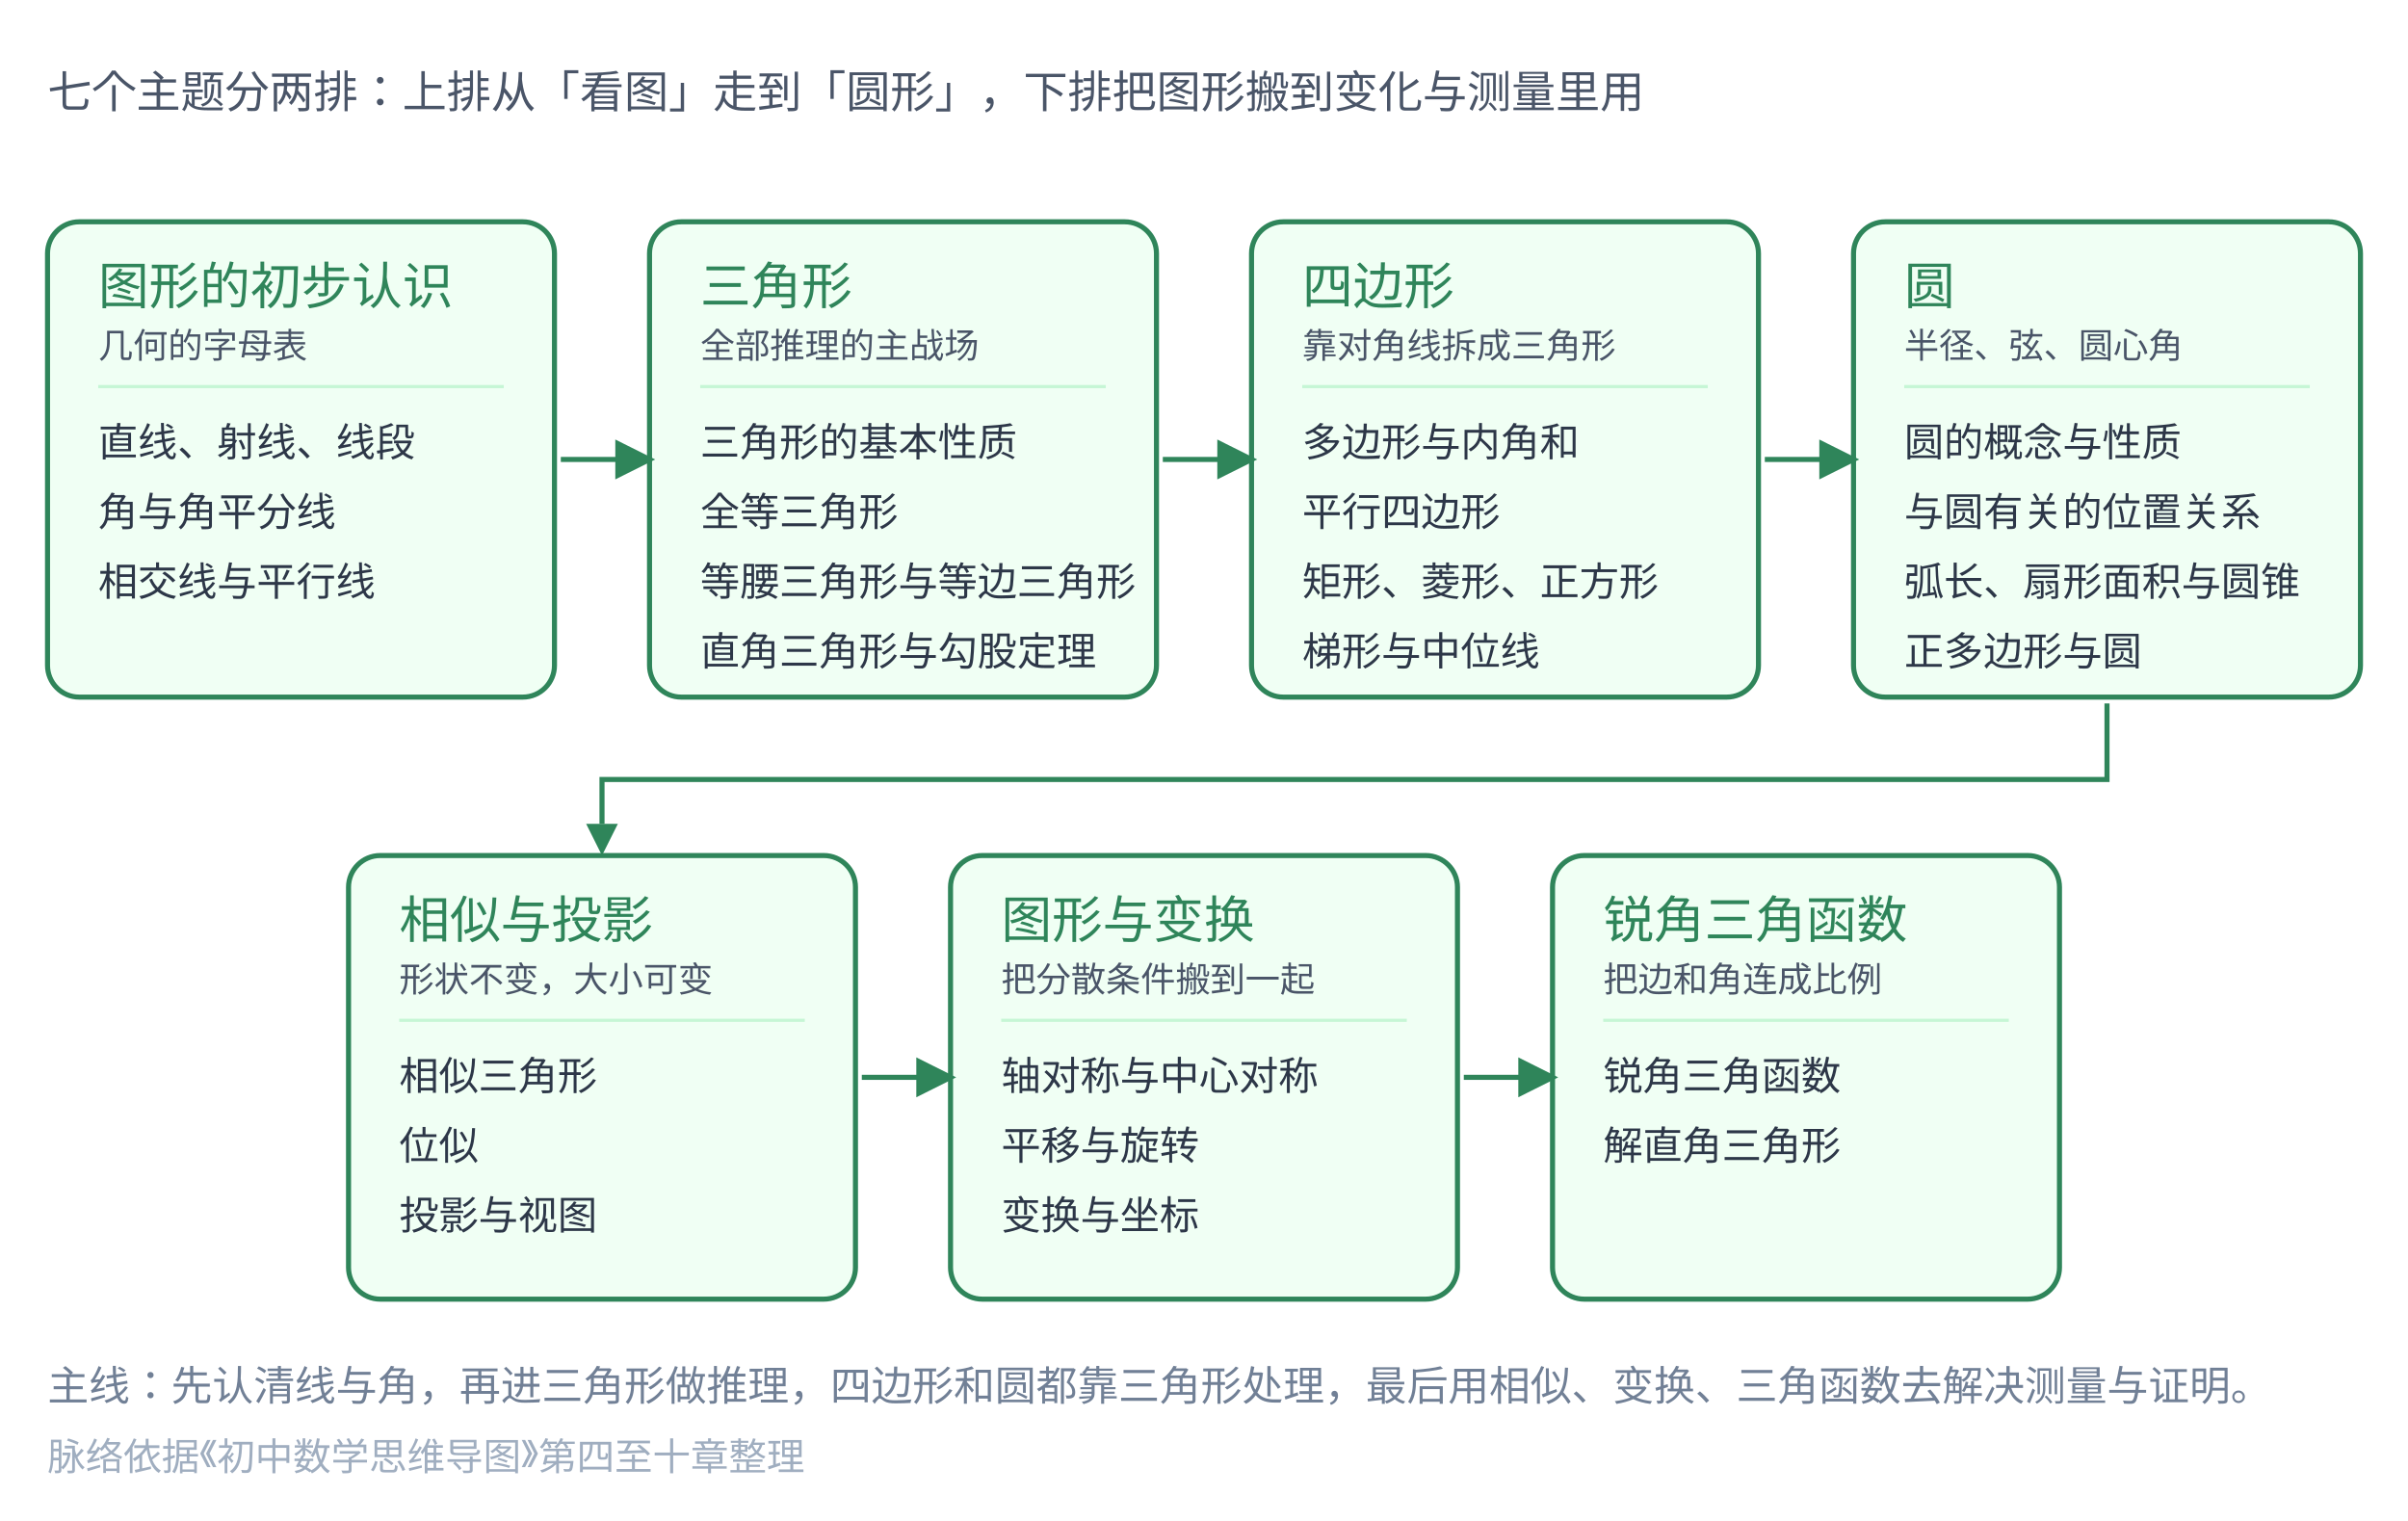
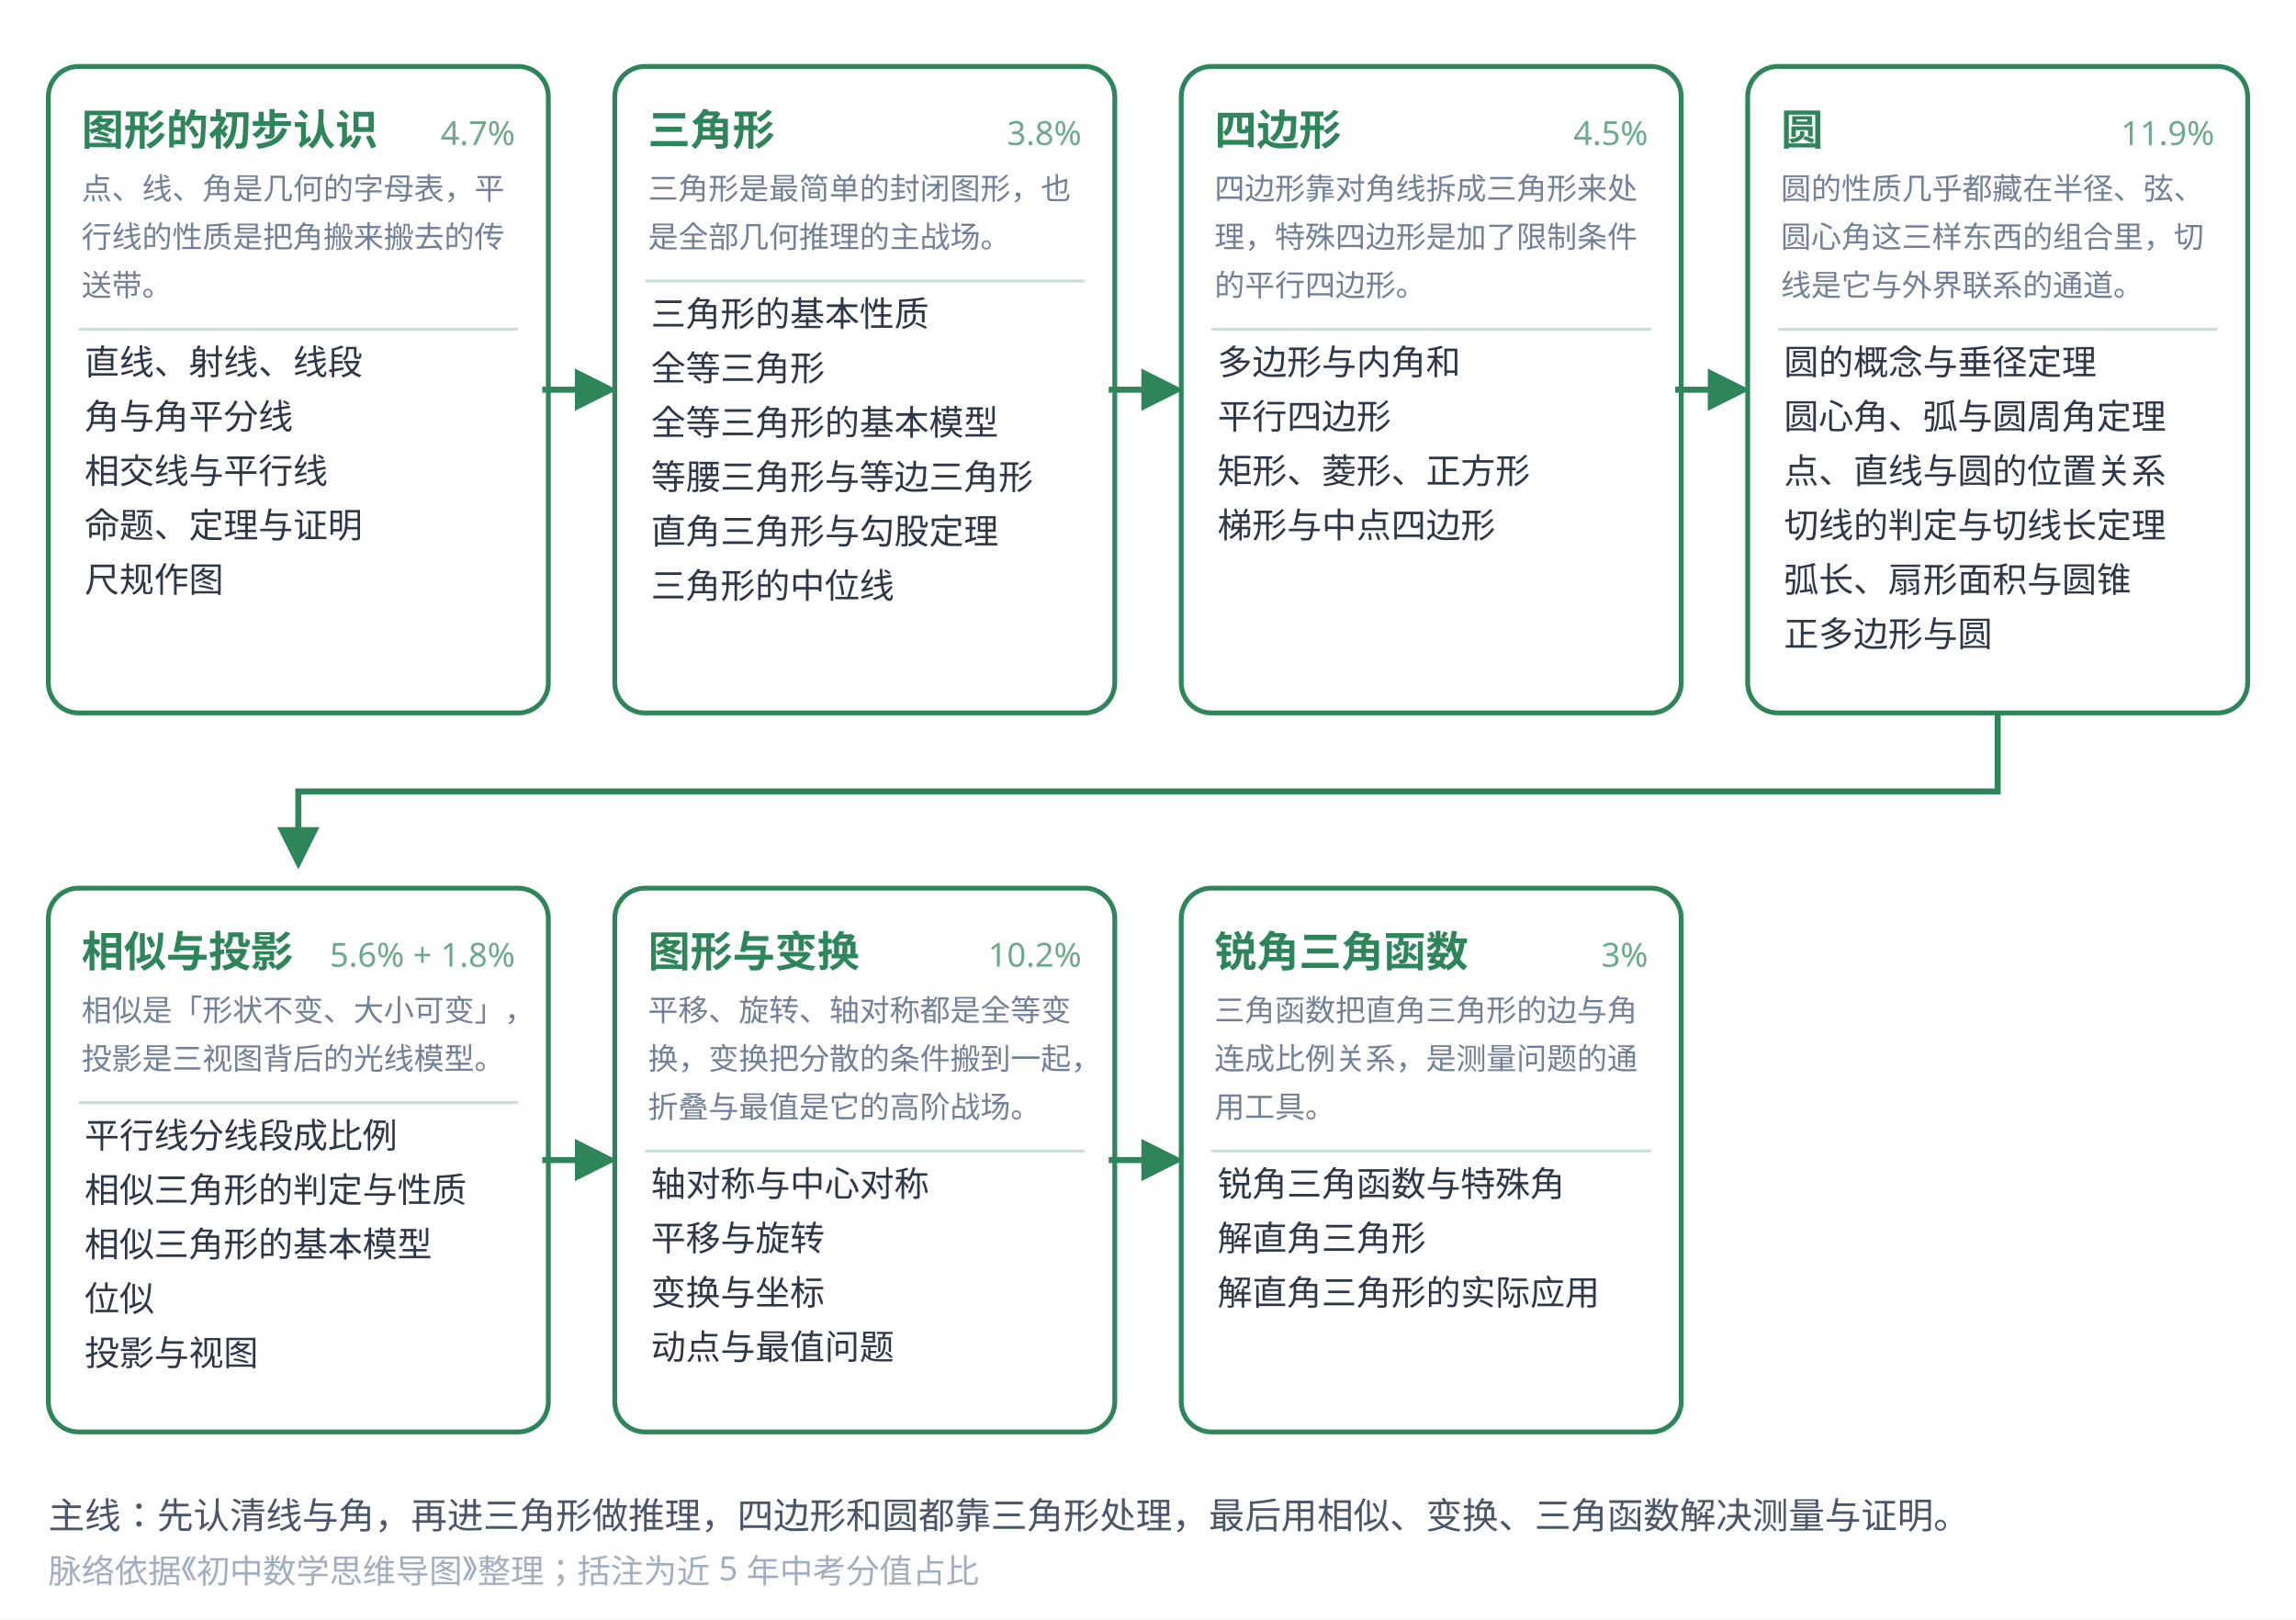
- <svg xmlns="http://www.w3.org/2000/svg" viewBox="0 0 760 480" width="760" height="480" role="img" aria-label="几何领域知识脉络：图形的初步认识、三角形、四边形、圆、相似与投影、图形与变换、锐角三角函数七个主题">
-   <rect width="760" height="480" fill="#ffffff" />
-   <text x="15" y="34" font-size="14" fill="#4a5568">七个主题分两排：上排从「看图」走到「圆形」，下排把图形搬到变化与测量里用</text>
-   <g>
-     <rect x="15" y="70" width="160" height="150" rx="10" fill="#f0fff4" stroke="#2f855a" stroke-width="1.6" />
-     <text x="31" y="96" font-size="16" fill="#2f855a">图形的初步认识</text>
-     <text x="31" y="113" font-size="11" fill="#4a5568">几何的字母表</text>
-     <line x1="31" y1="122" x2="159" y2="122" stroke="#c6f6d5" stroke-width="1" />
-     <g font-size="12.5" fill="#2d3748">
-       <text x="31" y="144">直线、射线、线段</text>
-       <text x="31" y="166">角与角平分线</text>
-       <text x="31" y="188">相交线与平行线</text>
-     </g>
-   </g>
-   <g>
-     <rect x="205" y="70" width="160" height="150" rx="10" fill="#f0fff4" stroke="#2f855a" stroke-width="1.6" />
-     <text x="221" y="96" font-size="16" fill="#2f855a">三角形</text>
-     <text x="221" y="113" font-size="11" fill="#4a5568">全部推理的主战场</text>
-     <line x1="221" y1="122" x2="349" y2="122" stroke="#c6f6d5" stroke-width="1" />
-     <g font-size="12.5" fill="#2d3748">
-       <text x="221" y="144">三角形的基本性质</text>
-       <text x="221" y="166">全等三角形</text>
-       <text x="221" y="188">等腰三角形与等边三角形</text>
-       <text x="221" y="210">直角三角形与勾股定理</text>
-     </g>
-   </g>
-   <g>
-     <rect x="395" y="70" width="160" height="150" rx="10" fill="#f0fff4" stroke="#2f855a" stroke-width="1.6" />
-     <text x="411" y="96" font-size="16" fill="#2f855a">四边形</text>
-     <text x="411" y="113" font-size="11" fill="#4a5568">靠对角线拆成三角形</text>
-     <line x1="411" y1="122" x2="539" y2="122" stroke="#c6f6d5" stroke-width="1" />
-     <g font-size="12.5" fill="#2d3748">
-       <text x="411" y="144">多边形与内角和</text>
-       <text x="411" y="166">平行四边形</text>
-       <text x="411" y="188">矩形、菱形、正方形</text>
-       <text x="411" y="210">梯形与中位线</text>
-     </g>
-   </g>
-   <g>
-     <rect x="585" y="70" width="160" height="150" rx="10" fill="#f0fff4" stroke="#2f855a" stroke-width="1.6" />
-     <text x="601" y="96" font-size="16" fill="#2f855a">圆</text>
-     <text x="601" y="113" font-size="11" fill="#4a5568">半径、弦、圆心角</text>
-     <line x1="601" y1="122" x2="729" y2="122" stroke="#c6f6d5" stroke-width="1" />
-     <g font-size="12.5" fill="#2d3748">
-       <text x="601" y="144">圆的概念与性质</text>
-       <text x="601" y="166">与圆有关的位置关系</text>
-       <text x="601" y="188">弧长、扇形面积与圆锥</text>
-       <text x="601" y="210">正多边形与圆</text>
-     </g>
-   </g>
-   <g stroke="#2f855a" stroke-width="1.6" fill="#2f855a">
-     <line x1="177" y1="145" x2="197" y2="145" />
-     <polygon points="205,145 195,140 195,150" />
-     <line x1="367" y1="145" x2="387" y2="145" />
-     <polygon points="395,145 385,140 385,150" />
-     <line x1="557" y1="145" x2="577" y2="145" />
-     <polygon points="585,145 575,140 575,150" />
-   </g>
-   <path d="M 665 222 L 665 246 L 190 246 L 190 260" fill="none" stroke="#2f855a" stroke-width="1.6" />
-   <polygon points="190,270 185,260 195,260" fill="#2f855a" />
-   <g>
-     <rect x="110" y="270" width="160" height="140" rx="10" fill="#f0fff4" stroke="#2f855a" stroke-width="1.6" />
-     <text x="126" y="296" font-size="16" fill="#2f855a">相似与投影</text>
-     <text x="126" y="313" font-size="11" fill="#4a5568">形状不变，大小可变</text>
-     <line x1="126" y1="322" x2="254" y2="322" stroke="#c6f6d5" stroke-width="1" />
-     <g font-size="12.5" fill="#2d3748">
-       <text x="126" y="344">相似三角形</text>
-       <text x="126" y="366">位似</text>
-       <text x="126" y="388">投影与视图</text>
-     </g>
-   </g>
-   <g>
-     <rect x="300" y="270" width="160" height="140" rx="10" fill="#f0fff4" stroke="#2f855a" stroke-width="1.6" />
-     <text x="316" y="296" font-size="16" fill="#2f855a">图形与变换</text>
-     <text x="316" y="313" font-size="11" fill="#4a5568">把分散条件搬到一起</text>
-     <line x1="316" y1="322" x2="444" y2="322" stroke="#c6f6d5" stroke-width="1" />
-     <g font-size="12.5" fill="#2d3748">
-       <text x="316" y="344">轴对称与中心对称</text>
-       <text x="316" y="366">平移与旋转</text>
-       <text x="316" y="388">变换与坐标</text>
-     </g>
-   </g>
-   <g>
-     <rect x="490" y="270" width="160" height="140" rx="10" fill="#f0fff4" stroke="#2f855a" stroke-width="1.6" />
-     <text x="506" y="296" font-size="16" fill="#2f855a">锐角三角函数</text>
-     <text x="506" y="313" font-size="11" fill="#4a5568">把边和角连成比例</text>
-     <line x1="506" y1="322" x2="634" y2="322" stroke="#c6f6d5" stroke-width="1" />
-     <g font-size="12.5" fill="#2d3748">
-       <text x="506" y="344">锐角三角函数</text>
-       <text x="506" y="366">解直角三角形</text>
-     </g>
-   </g>
-   <g stroke="#2f855a" stroke-width="1.6" fill="#2f855a">
-     <line x1="272" y1="340" x2="292" y2="340" />
-     <polygon points="300,340 290,335 290,345" />
-     <line x1="462" y1="340" x2="482" y2="340" />
-     <polygon points="490,340 480,335 480,345" />
-   </g>
-   <text x="15" y="442" font-size="13" fill="#718096">主线：先认清线与角，再进三角形做推理，四边形和圆都靠三角形处理，最后用相似、变换、三角函数去解决测量与证明。</text>
-   <text x="15" y="464" font-size="12" fill="#a0aec0">脉络依据《初中数学思维导图》第四至十章整理</text>
+ <svg xmlns="http://www.w3.org/2000/svg" viewBox="0 0 760 536.0" width="760" height="536.0" font-family="PingFang SC, Microsoft YaHei, Noto Sans SC, sans-serif">
+   <defs>
+     <marker id="ah-2f855a" viewBox="0 0 10 10" refX="8" refY="5" markerWidth="7" markerHeight="7" orient="auto">
+       <path d="M 0 0 L 10 5 L 0 10 z" fill="#2f855a" />
+     </marker>
+   </defs>
+   <rect width="760" height="536.0" fill="#ffffff" />
+   <rect x="16.0" y="22" width="165.5" height="214" rx="10" fill="#ffffff" stroke="#2f855a" stroke-width="1.6" />
+   <rect x="203.5" y="22" width="165.5" height="214" rx="10" fill="#ffffff" stroke="#2f855a" stroke-width="1.6" />
+   <rect x="391.0" y="22" width="165.5" height="214" rx="10" fill="#ffffff" stroke="#2f855a" stroke-width="1.6" />
+   <rect x="578.5" y="22" width="165.5" height="214" rx="10" fill="#ffffff" stroke="#2f855a" stroke-width="1.6" />
+   <line x1="179.5" y1="129.0" x2="201.5" y2="129.0" stroke="#2f855a" stroke-width="2" marker-end="url(#ah-2f855a)" />
+   <line x1="367.0" y1="129.0" x2="389.0" y2="129.0" stroke="#2f855a" stroke-width="2" marker-end="url(#ah-2f855a)" />
+   <line x1="554.5" y1="129.0" x2="576.5" y2="129.0" stroke="#2f855a" stroke-width="2" marker-end="url(#ah-2f855a)" />
+   <rect x="16.0" y="294.0" width="165.5" height="180" rx="10" fill="#ffffff" stroke="#2f855a" stroke-width="1.6" />
+   <rect x="203.5" y="294.0" width="165.5" height="180" rx="10" fill="#ffffff" stroke="#2f855a" stroke-width="1.6" />
+   <rect x="391.0" y="294.0" width="165.5" height="180" rx="10" fill="#ffffff" stroke="#2f855a" stroke-width="1.6" />
+   <line x1="179.5" y1="384.0" x2="201.5" y2="384.0" stroke="#2f855a" stroke-width="2" marker-end="url(#ah-2f855a)" />
+   <line x1="367.0" y1="384.0" x2="389.0" y2="384.0" stroke="#2f855a" stroke-width="2" marker-end="url(#ah-2f855a)" />
+   <path d="M 661.25 236.0 L 661.25 262.0 L 98.75 262.0 L 98.75 285.0" fill="none" stroke="#2f855a" stroke-width="2" marker-end="url(#ah-2f855a)" />
+   <text x="27.0" y="48" font-size="14" font-weight="600" fill="#2f855a" font-family="PingFang SC, Microsoft YaHei, Noto Sans SC, sans-serif">图形的初步认识</text>
+   <text x="170.5" y="48" font-size="11" fill="#2f855a" fill-opacity="0.7" text-anchor="end" font-family="PingFang SC, Microsoft YaHei, Noto Sans SC, sans-serif">4.7%</text>
+   <text x="27.0" y="66" font-size="10" fill="#718096" font-family="PingFang SC, Microsoft YaHei, Noto Sans SC, sans-serif">点、线、角是几何的字母表，平</text>
+   <text x="27.0" y="82" font-size="10" fill="#718096" font-family="PingFang SC, Microsoft YaHei, Noto Sans SC, sans-serif">行线的性质是把角搬来搬去的传</text>
+   <text x="27.0" y="98" font-size="10" fill="#718096" font-family="PingFang SC, Microsoft YaHei, Noto Sans SC, sans-serif">送带。</text>
+   <line x1="26.0" y1="109" x2="171.5" y2="109" stroke="#2f855a" stroke-opacity="0.25" stroke-width="1" />
+   <text x="28.0" y="124" font-size="11.5" fill="#2d3748" font-family="PingFang SC, Microsoft YaHei, Noto Sans SC, sans-serif">直线、射线、线段</text>
+   <text x="28.0" y="142.0" font-size="11.5" fill="#2d3748" font-family="PingFang SC, Microsoft YaHei, Noto Sans SC, sans-serif">角与角平分线</text>
+   <text x="28.0" y="160.0" font-size="11.5" fill="#2d3748" font-family="PingFang SC, Microsoft YaHei, Noto Sans SC, sans-serif">相交线与平行线</text>
+   <text x="28.0" y="178.0" font-size="11.5" fill="#2d3748" font-family="PingFang SC, Microsoft YaHei, Noto Sans SC, sans-serif">命题、定理与证明</text>
+   <text x="28.0" y="196.0" font-size="11.5" fill="#2d3748" font-family="PingFang SC, Microsoft YaHei, Noto Sans SC, sans-serif">尺规作图</text>
+   <text x="214.5" y="48" font-size="14" font-weight="600" fill="#2f855a" font-family="PingFang SC, Microsoft YaHei, Noto Sans SC, sans-serif">三角形</text>
+   <text x="358.0" y="48" font-size="11" fill="#2f855a" fill-opacity="0.7" text-anchor="end" font-family="PingFang SC, Microsoft YaHei, Noto Sans SC, sans-serif">3.8%</text>
+   <text x="214.5" y="66" font-size="10" fill="#718096" font-family="PingFang SC, Microsoft YaHei, Noto Sans SC, sans-serif">三角形是最简单的封闭图形，也</text>
+   <text x="214.5" y="82" font-size="10" fill="#718096" font-family="PingFang SC, Microsoft YaHei, Noto Sans SC, sans-serif">是全部几何推理的主战场。</text>
+   <line x1="213.5" y1="93" x2="359.0" y2="93" stroke="#2f855a" stroke-opacity="0.25" stroke-width="1" />
+   <text x="215.5" y="108" font-size="11.5" fill="#2d3748" font-family="PingFang SC, Microsoft YaHei, Noto Sans SC, sans-serif">三角形的基本性质</text>
+   <text x="215.5" y="126.0" font-size="11.5" fill="#2d3748" font-family="PingFang SC, Microsoft YaHei, Noto Sans SC, sans-serif">全等三角形</text>
+   <text x="215.5" y="144.0" font-size="11.5" fill="#2d3748" font-family="PingFang SC, Microsoft YaHei, Noto Sans SC, sans-serif">全等三角形的基本模型</text>
+   <text x="215.5" y="162.0" font-size="11.5" fill="#2d3748" font-family="PingFang SC, Microsoft YaHei, Noto Sans SC, sans-serif">等腰三角形与等边三角形</text>
+   <text x="215.5" y="180.0" font-size="11.5" fill="#2d3748" font-family="PingFang SC, Microsoft YaHei, Noto Sans SC, sans-serif">直角三角形与勾股定理</text>
+   <text x="215.5" y="198.0" font-size="11.5" fill="#2d3748" font-family="PingFang SC, Microsoft YaHei, Noto Sans SC, sans-serif">三角形的中位线</text>
+   <text x="402.0" y="48" font-size="14" font-weight="600" fill="#2f855a" font-family="PingFang SC, Microsoft YaHei, Noto Sans SC, sans-serif">四边形</text>
+   <text x="545.5" y="48" font-size="11" fill="#2f855a" fill-opacity="0.7" text-anchor="end" font-family="PingFang SC, Microsoft YaHei, Noto Sans SC, sans-serif">4.5%</text>
+   <text x="402.0" y="66" font-size="10" fill="#718096" font-family="PingFang SC, Microsoft YaHei, Noto Sans SC, sans-serif">四边形靠对角线拆成三角形来处</text>
+   <text x="402.0" y="82" font-size="10" fill="#718096" font-family="PingFang SC, Microsoft YaHei, Noto Sans SC, sans-serif">理，特殊四边形是加了限制条件</text>
+   <text x="402.0" y="98" font-size="10" fill="#718096" font-family="PingFang SC, Microsoft YaHei, Noto Sans SC, sans-serif">的平行四边形。</text>
+   <line x1="401.0" y1="109" x2="546.5" y2="109" stroke="#2f855a" stroke-opacity="0.25" stroke-width="1" />
+   <text x="403.0" y="124" font-size="11.5" fill="#2d3748" font-family="PingFang SC, Microsoft YaHei, Noto Sans SC, sans-serif">多边形与内角和</text>
+   <text x="403.0" y="142.0" font-size="11.5" fill="#2d3748" font-family="PingFang SC, Microsoft YaHei, Noto Sans SC, sans-serif">平行四边形</text>
+   <text x="403.0" y="160.0" font-size="11.5" fill="#2d3748" font-family="PingFang SC, Microsoft YaHei, Noto Sans SC, sans-serif">矩形、菱形、正方形</text>
+   <text x="403.0" y="178.0" font-size="11.5" fill="#2d3748" font-family="PingFang SC, Microsoft YaHei, Noto Sans SC, sans-serif">梯形与中点四边形</text>
+   <text x="589.5" y="48" font-size="14" font-weight="600" fill="#2f855a" font-family="PingFang SC, Microsoft YaHei, Noto Sans SC, sans-serif">圆</text>
+   <text x="733.0" y="48" font-size="11" fill="#2f855a" fill-opacity="0.7" text-anchor="end" font-family="PingFang SC, Microsoft YaHei, Noto Sans SC, sans-serif">11.9%</text>
+   <text x="589.5" y="66" font-size="10" fill="#718096" font-family="PingFang SC, Microsoft YaHei, Noto Sans SC, sans-serif">圆的性质几乎都藏在半径、弦、</text>
+   <text x="589.5" y="82" font-size="10" fill="#718096" font-family="PingFang SC, Microsoft YaHei, Noto Sans SC, sans-serif">圆心角这三样东西的组合里，切</text>
+   <text x="589.5" y="98" font-size="10" fill="#718096" font-family="PingFang SC, Microsoft YaHei, Noto Sans SC, sans-serif">线是它与外界联系的通道。</text>
+   <line x1="588.5" y1="109" x2="734.0" y2="109" stroke="#2f855a" stroke-opacity="0.25" stroke-width="1" />
+   <text x="590.5" y="124" font-size="11.5" fill="#2d3748" font-family="PingFang SC, Microsoft YaHei, Noto Sans SC, sans-serif">圆的概念与垂径定理</text>
+   <text x="590.5" y="142.0" font-size="11.5" fill="#2d3748" font-family="PingFang SC, Microsoft YaHei, Noto Sans SC, sans-serif">圆心角、弧与圆周角定理</text>
+   <text x="590.5" y="160.0" font-size="11.5" fill="#2d3748" font-family="PingFang SC, Microsoft YaHei, Noto Sans SC, sans-serif">点、直线与圆的位置关系</text>
+   <text x="590.5" y="178.0" font-size="11.5" fill="#2d3748" font-family="PingFang SC, Microsoft YaHei, Noto Sans SC, sans-serif">切线的判定与切线长定理</text>
+   <text x="590.5" y="196.0" font-size="11.5" fill="#2d3748" font-family="PingFang SC, Microsoft YaHei, Noto Sans SC, sans-serif">弧长、扇形面积与圆锥</text>
+   <text x="590.5" y="214.0" font-size="11.5" fill="#2d3748" font-family="PingFang SC, Microsoft YaHei, Noto Sans SC, sans-serif">正多边形与圆</text>
+   <text x="27.0" y="320.0" font-size="14" font-weight="600" fill="#2f855a" font-family="PingFang SC, Microsoft YaHei, Noto Sans SC, sans-serif">相似与投影</text>
+   <text x="170.5" y="320.0" font-size="11" fill="#2f855a" fill-opacity="0.7" text-anchor="end" font-family="PingFang SC, Microsoft YaHei, Noto Sans SC, sans-serif">5.6% + 1.8%</text>
+   <text x="27.0" y="338.0" font-size="10" fill="#718096" font-family="PingFang SC, Microsoft YaHei, Noto Sans SC, sans-serif">相似是「形状不变、大小可变」，</text>
+   <text x="27.0" y="354.0" font-size="10" fill="#718096" font-family="PingFang SC, Microsoft YaHei, Noto Sans SC, sans-serif">投影是三视图背后的光线模型。</text>
+   <line x1="26.0" y1="365.0" x2="171.5" y2="365.0" stroke="#2f855a" stroke-opacity="0.25" stroke-width="1" />
+   <text x="28.0" y="380.0" font-size="11.5" fill="#2d3748" font-family="PingFang SC, Microsoft YaHei, Noto Sans SC, sans-serif">平行线分线段成比例</text>
+   <text x="28.0" y="398.0" font-size="11.5" fill="#2d3748" font-family="PingFang SC, Microsoft YaHei, Noto Sans SC, sans-serif">相似三角形的判定与性质</text>
+   <text x="28.0" y="416.0" font-size="11.5" fill="#2d3748" font-family="PingFang SC, Microsoft YaHei, Noto Sans SC, sans-serif">相似三角形的基本模型</text>
+   <text x="28.0" y="434.0" font-size="11.5" fill="#2d3748" font-family="PingFang SC, Microsoft YaHei, Noto Sans SC, sans-serif">位似</text>
+   <text x="28.0" y="452.0" font-size="11.5" fill="#2d3748" font-family="PingFang SC, Microsoft YaHei, Noto Sans SC, sans-serif">投影与视图</text>
+   <text x="214.5" y="320.0" font-size="14" font-weight="600" fill="#2f855a" font-family="PingFang SC, Microsoft YaHei, Noto Sans SC, sans-serif">图形与变换</text>
+   <text x="358.0" y="320.0" font-size="11" fill="#2f855a" fill-opacity="0.7" text-anchor="end" font-family="PingFang SC, Microsoft YaHei, Noto Sans SC, sans-serif">10.2%</text>
+   <text x="214.5" y="338.0" font-size="10" fill="#718096" font-family="PingFang SC, Microsoft YaHei, Noto Sans SC, sans-serif">平移、旋转、轴对称都是全等变</text>
+   <text x="214.5" y="354.0" font-size="10" fill="#718096" font-family="PingFang SC, Microsoft YaHei, Noto Sans SC, sans-serif">换，变换把分散的条件搬到一起，</text>
+   <text x="214.5" y="370.0" font-size="10" fill="#718096" font-family="PingFang SC, Microsoft YaHei, Noto Sans SC, sans-serif">折叠与最值是它的高阶战场。</text>
+   <line x1="213.5" y1="381.0" x2="359.0" y2="381.0" stroke="#2f855a" stroke-opacity="0.25" stroke-width="1" />
+   <text x="215.5" y="396.0" font-size="11.5" fill="#2d3748" font-family="PingFang SC, Microsoft YaHei, Noto Sans SC, sans-serif">轴对称与中心对称</text>
+   <text x="215.5" y="414.0" font-size="11.5" fill="#2d3748" font-family="PingFang SC, Microsoft YaHei, Noto Sans SC, sans-serif">平移与旋转</text>
+   <text x="215.5" y="432.0" font-size="11.5" fill="#2d3748" font-family="PingFang SC, Microsoft YaHei, Noto Sans SC, sans-serif">变换与坐标</text>
+   <text x="215.5" y="450.0" font-size="11.5" fill="#2d3748" font-family="PingFang SC, Microsoft YaHei, Noto Sans SC, sans-serif">动点与最值问题</text>
+   <text x="402.0" y="320.0" font-size="14" font-weight="600" fill="#2f855a" font-family="PingFang SC, Microsoft YaHei, Noto Sans SC, sans-serif">锐角三角函数</text>
+   <text x="545.5" y="320.0" font-size="11" fill="#2f855a" fill-opacity="0.7" text-anchor="end" font-family="PingFang SC, Microsoft YaHei, Noto Sans SC, sans-serif">3%</text>
+   <text x="402.0" y="338.0" font-size="10" fill="#718096" font-family="PingFang SC, Microsoft YaHei, Noto Sans SC, sans-serif">三角函数把直角三角形的边与角</text>
+   <text x="402.0" y="354.0" font-size="10" fill="#718096" font-family="PingFang SC, Microsoft YaHei, Noto Sans SC, sans-serif">连成比例关系，是测量问题的通</text>
+   <text x="402.0" y="370.0" font-size="10" fill="#718096" font-family="PingFang SC, Microsoft YaHei, Noto Sans SC, sans-serif">用工具。</text>
+   <line x1="401.0" y1="381.0" x2="546.5" y2="381.0" stroke="#2f855a" stroke-opacity="0.25" stroke-width="1" />
+   <text x="403.0" y="396.0" font-size="11.5" fill="#2d3748" font-family="PingFang SC, Microsoft YaHei, Noto Sans SC, sans-serif">锐角三角函数与特殊角</text>
+   <text x="403.0" y="414.0" font-size="11.5" fill="#2d3748" font-family="PingFang SC, Microsoft YaHei, Noto Sans SC, sans-serif">解直角三角形</text>
+   <text x="403.0" y="432.0" font-size="11.5" fill="#2d3748" font-family="PingFang SC, Microsoft YaHei, Noto Sans SC, sans-serif">解直角三角形的实际应用</text>
+   <text x="16" y="506.0" font-size="12" fill="#4a5568" font-family="PingFang SC, Microsoft YaHei, Noto Sans SC, sans-serif">主线：先认清线与角，再进三角形做推理，四边形和圆都靠三角形处理，最后用相似、变换、三角函数解决测量与证明。</text>
+   <text x="16" y="524.0" font-size="11" fill="#a0aec0" font-family="PingFang SC, Microsoft YaHei, Noto Sans SC, sans-serif">脉络依据《初中数学思维导图》整理；括注为近 5 年中考分值占比</text>
</svg>
